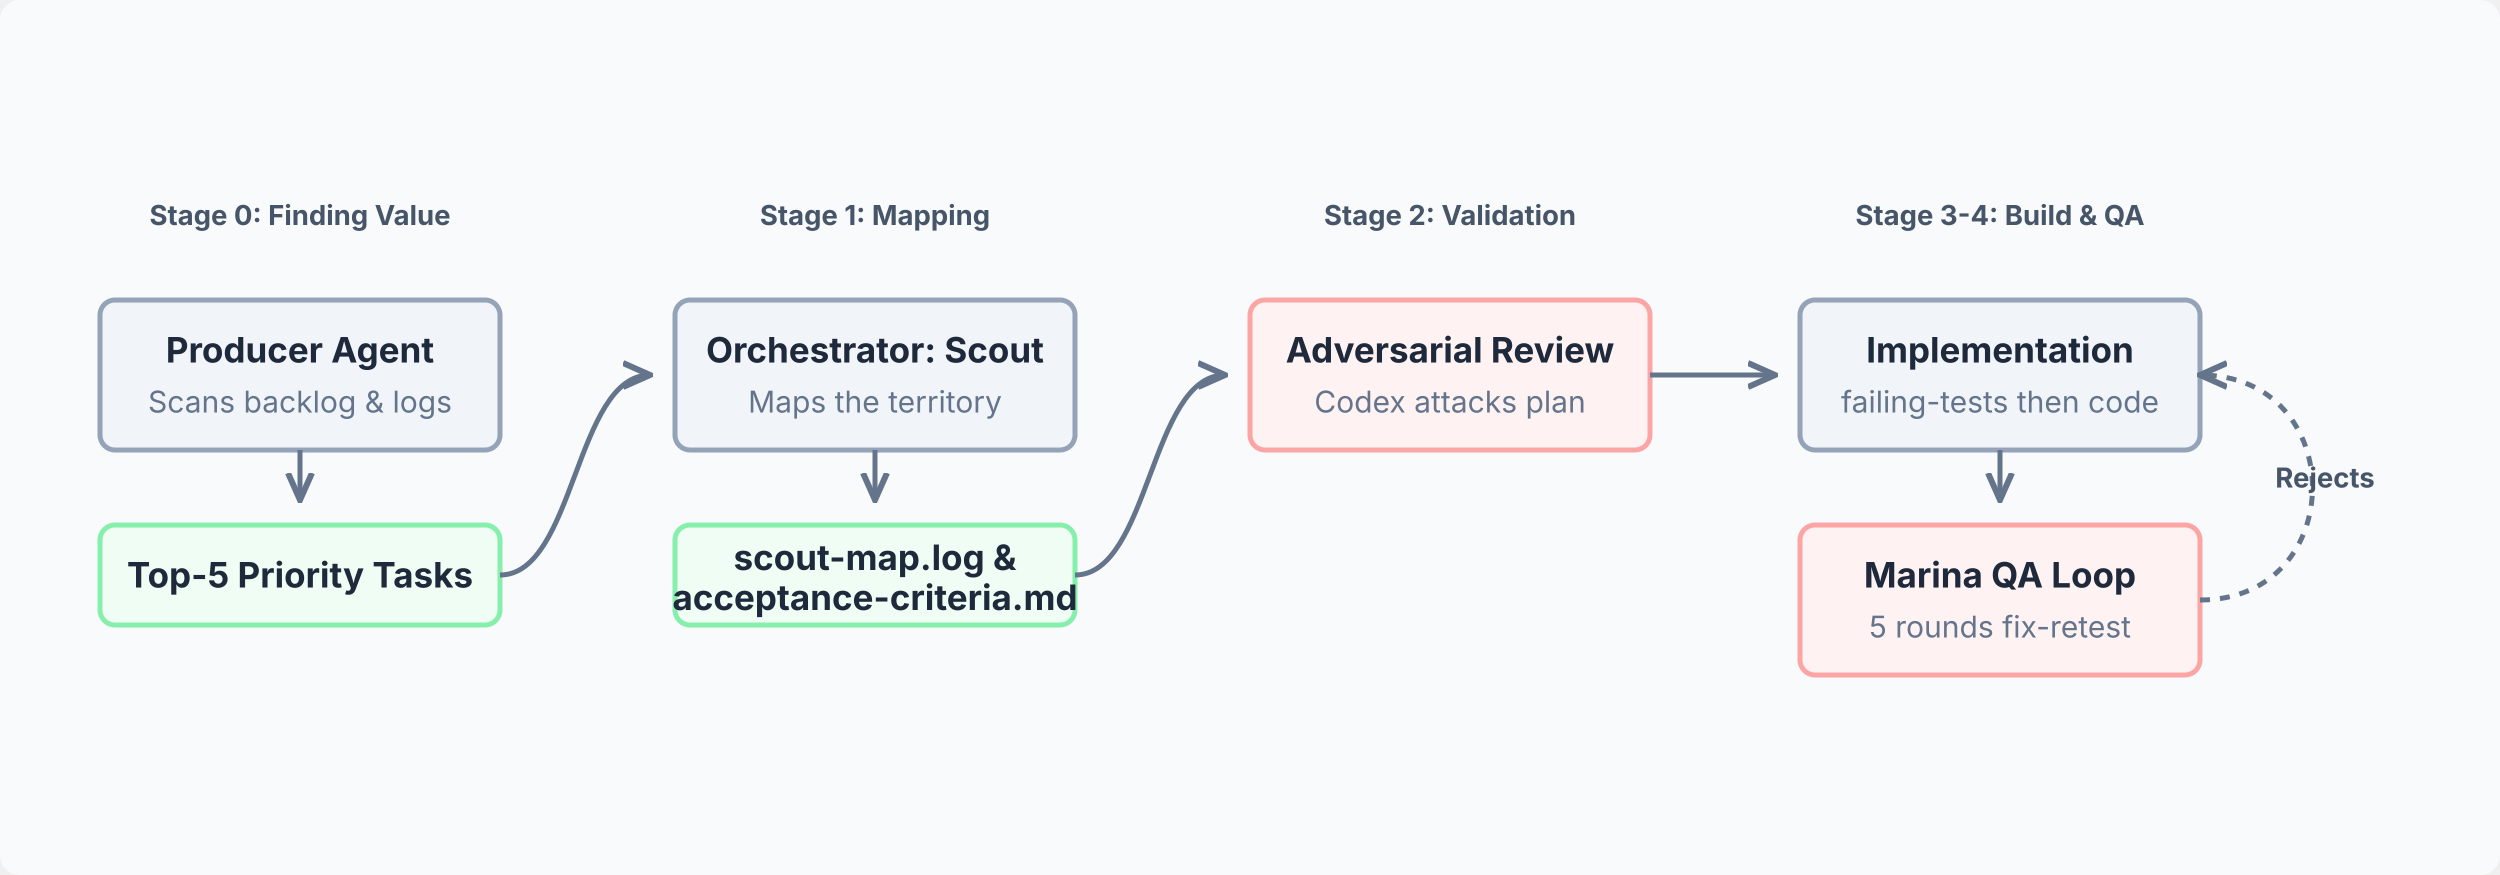
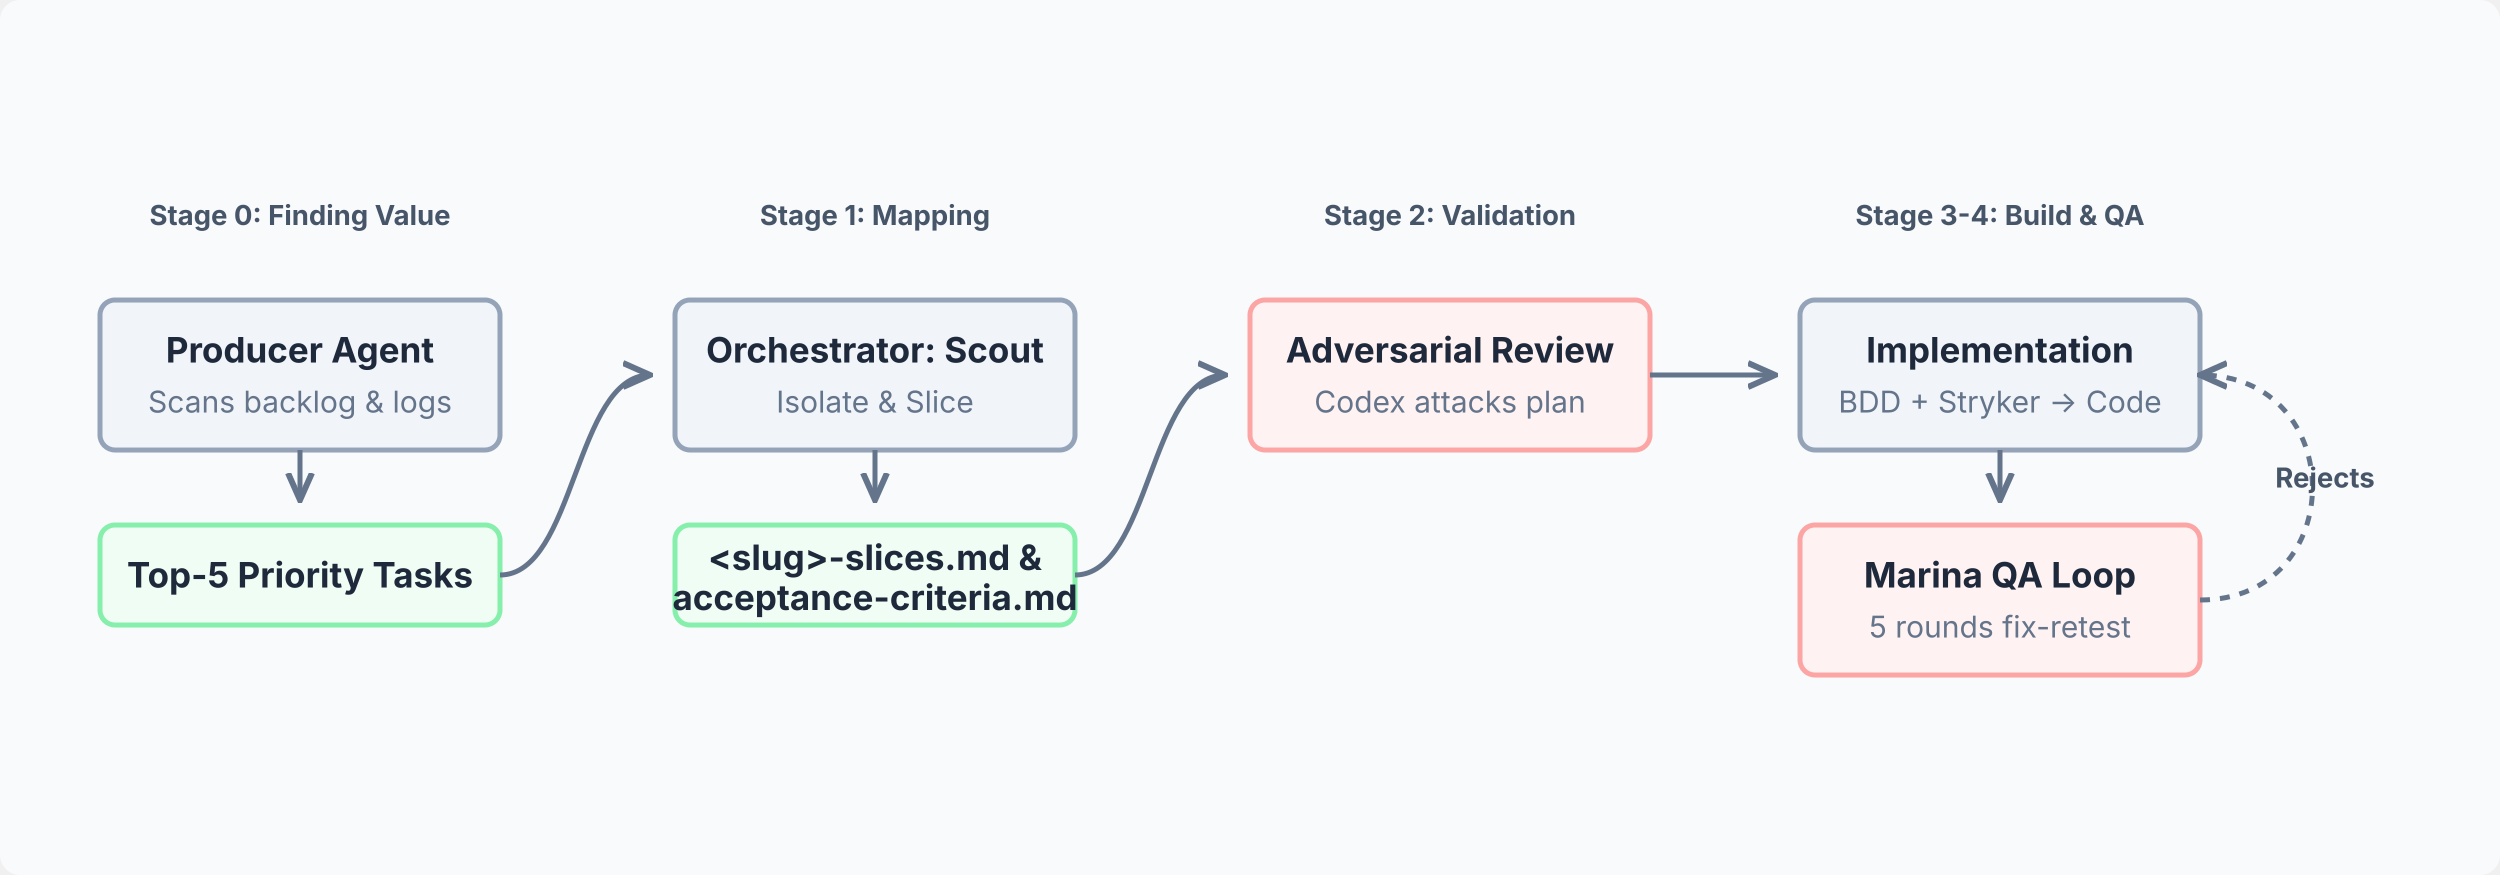
<svg xmlns="http://www.w3.org/2000/svg" viewBox="0 0 1000 350">
  <rect width="1000" height="350" fill="#f8fafc" rx="8" />
  <defs>
    <marker id="arrow" viewBox="0 0 10 10" refX="9" refY="5" markerWidth="6" markerHeight="6" orient="auto">
      <path d="M0,1 L9,5 L0,9" fill="none" stroke="#64748b" stroke-width="2" />
    </marker>
    <style>
            .box { fill: #ffffff; stroke: #cbd5e1; stroke-width: 2px; rx: 6px; }
            .agent { fill: #f1f5f9; stroke: #94a3b8; stroke-width: 2px; rx: 6px; }
            .artifact { fill: #f0fdf4; stroke: #86efac; stroke-width: 2px; rx: 6px; }
            .gate { fill: #fef2f2; stroke: #fca5a5; stroke-width: 2px; rx: 6px; }
            
            .text-title { font-family: -apple-system, system-ui, sans-serif; font-weight: bold; font-size: 14px; fill: #1e293b; text-anchor: middle; }
            .text-sub { font-family: -apple-system, system-ui, sans-serif; font-size: 12px; fill: #64748b; text-anchor: middle; }
            .label { font-family: -apple-system, system-ui, sans-serif; font-size: 11px; font-weight: bold; fill: #475569; text-anchor: middle; }
        </style>
  </defs>
  <rect class="agent" x="40" y="120" width="160" height="60" />
  <text class="text-title" x="120" y="145">Producer Agent</text>
  <text class="text-sub" x="120" y="165">Scans backlog &amp; logs</text>
  <rect class="artifact" x="40" y="210" width="160" height="40" />
  <text class="text-title" x="120" y="235">Top-5 Priority Tasks</text>
  <line x1="120" y1="180" x2="120" y2="200" stroke="#64748b" stroke-width="2" marker-end="url(#arrow)" />
  <path d="M 200 230 C 230 230, 230 150, 260 150" fill="none" stroke="#64748b" stroke-width="2" marker-end="url(#arrow)" />
  <rect class="agent" x="270" y="120" width="160" height="60" />
  <text class="text-title" x="350" y="145">Orchestrator: Scout</text>
-   <text class="text-sub" x="350" y="165">Maps the territory</text>
+   <text class="text-sub" x="350" y="165">Isolate &amp; Slice</text>
  <rect class="artifact" x="270" y="210" width="160" height="40" />
-   <text class="text-title" x="350" y="228">scout-map.log &amp;</text>
+   <text class="text-title" x="350" y="228">&lt;slug&gt;-slices.md &amp;</text>
  <text class="text-title" x="350" y="244">acceptance-criteria.md</text>
  <line x1="350" y1="180" x2="350" y2="200" stroke="#64748b" stroke-width="2" marker-end="url(#arrow)" />
  <path d="M 430 230 C 460 230, 460 150, 490 150" fill="none" stroke="#64748b" stroke-width="2" marker-end="url(#arrow)" />
  <rect class="gate" x="500" y="120" width="160" height="60" />
  <text class="text-title" x="580" y="145">Adversarial Review</text>
  <text class="text-sub" x="580" y="165">Codex attacks plan</text>
  <line x1="660" y1="150" x2="710" y2="150" stroke="#64748b" stroke-width="2" marker-end="url(#arrow)" />
  <rect class="agent" x="720" y="120" width="160" height="60" />
  <text class="text-title" x="800" y="145">Implementation</text>
-   <text class="text-sub" x="800" y="165">failing-tests then code</text>
+   <text class="text-sub" x="800" y="165">BDD + Stryker -&gt; Code</text>
  <line x1="800" y1="180" x2="800" y2="200" stroke="#64748b" stroke-width="2" marker-end="url(#arrow)" />
  <rect class="gate" x="720" y="210" width="160" height="60" />
  <text class="text-title" x="800" y="235">Marina QA Loop</text>
  <text class="text-sub" x="800" y="255">5 rounds fix-retest</text>
  <path d="M 880 240 C 940 240, 940 150, 880 150" fill="none" stroke="#64748b" stroke-width="2" marker-end="url(#arrow)" stroke-dasharray="4,4" />
  <text class="label" x="930" y="195">Rejects</text>
  <text class="label" x="120" y="90">Stage 0: Finding Value</text>
  <text class="label" x="350" y="90">Stage 1: Mapping</text>
  <text class="label" x="580" y="90">Stage 2: Validation</text>
  <text class="label" x="800" y="90">Stage 3-4: Build &amp; QA</text>
</svg>
